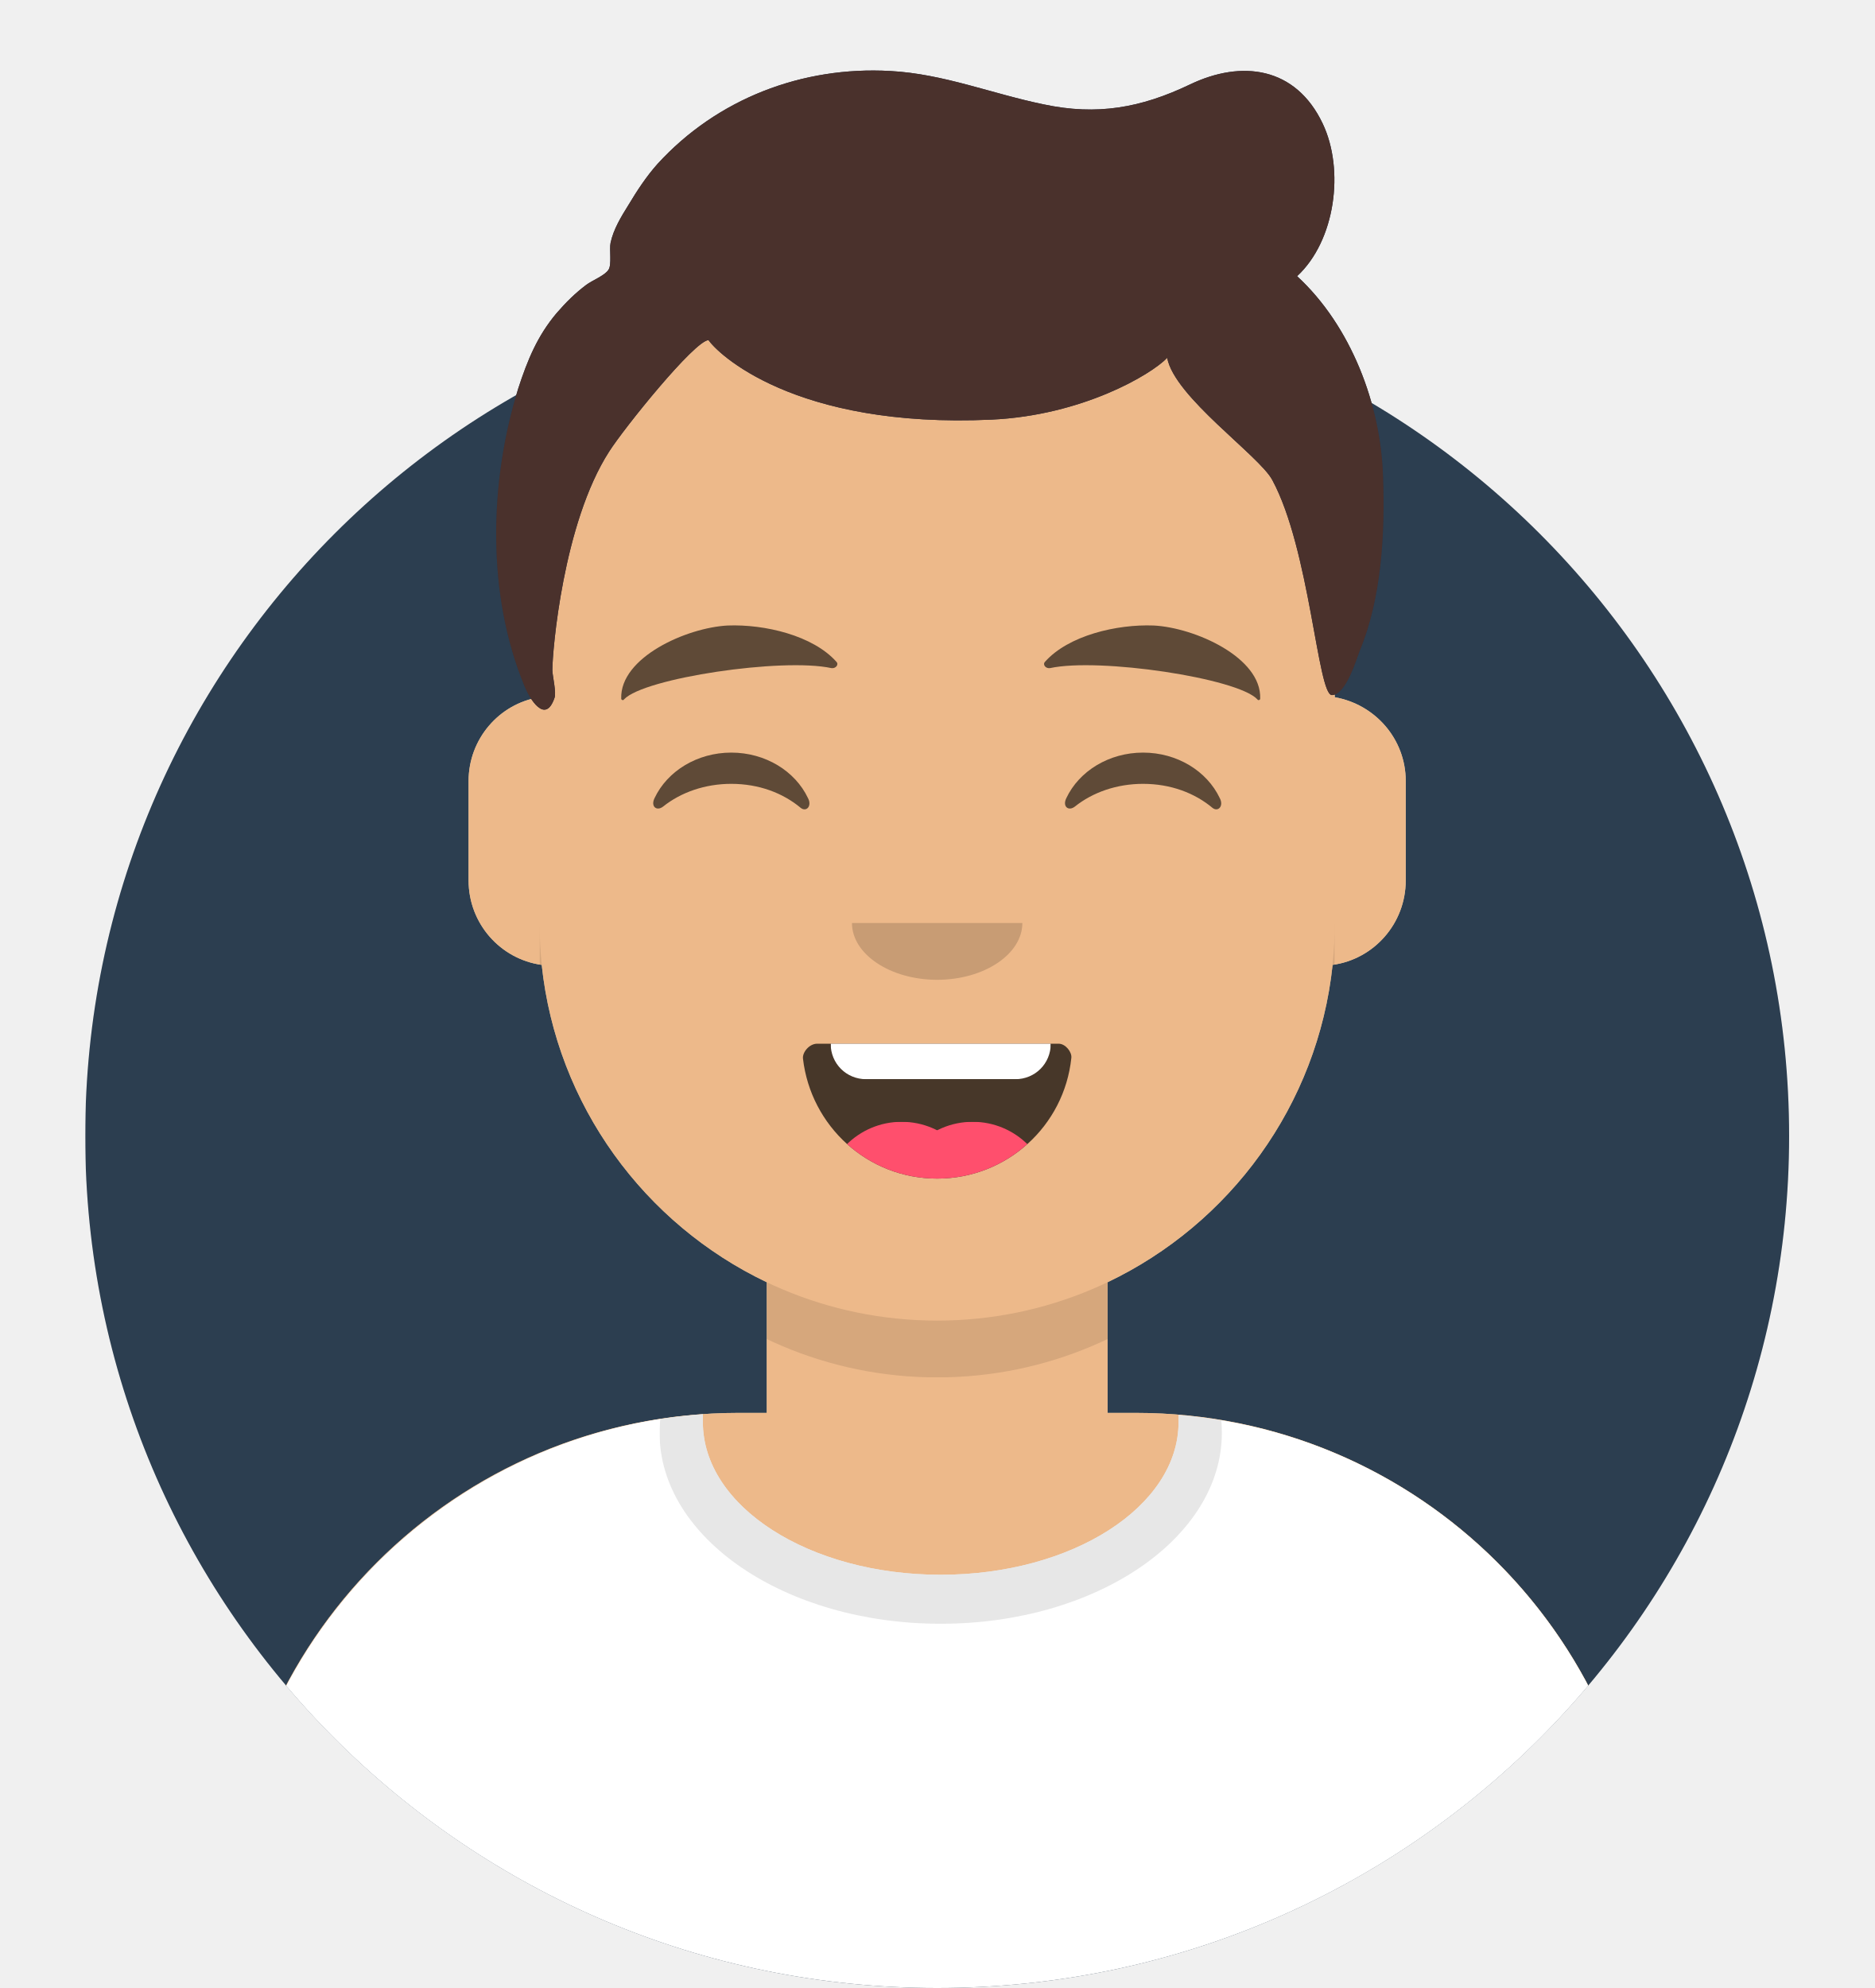
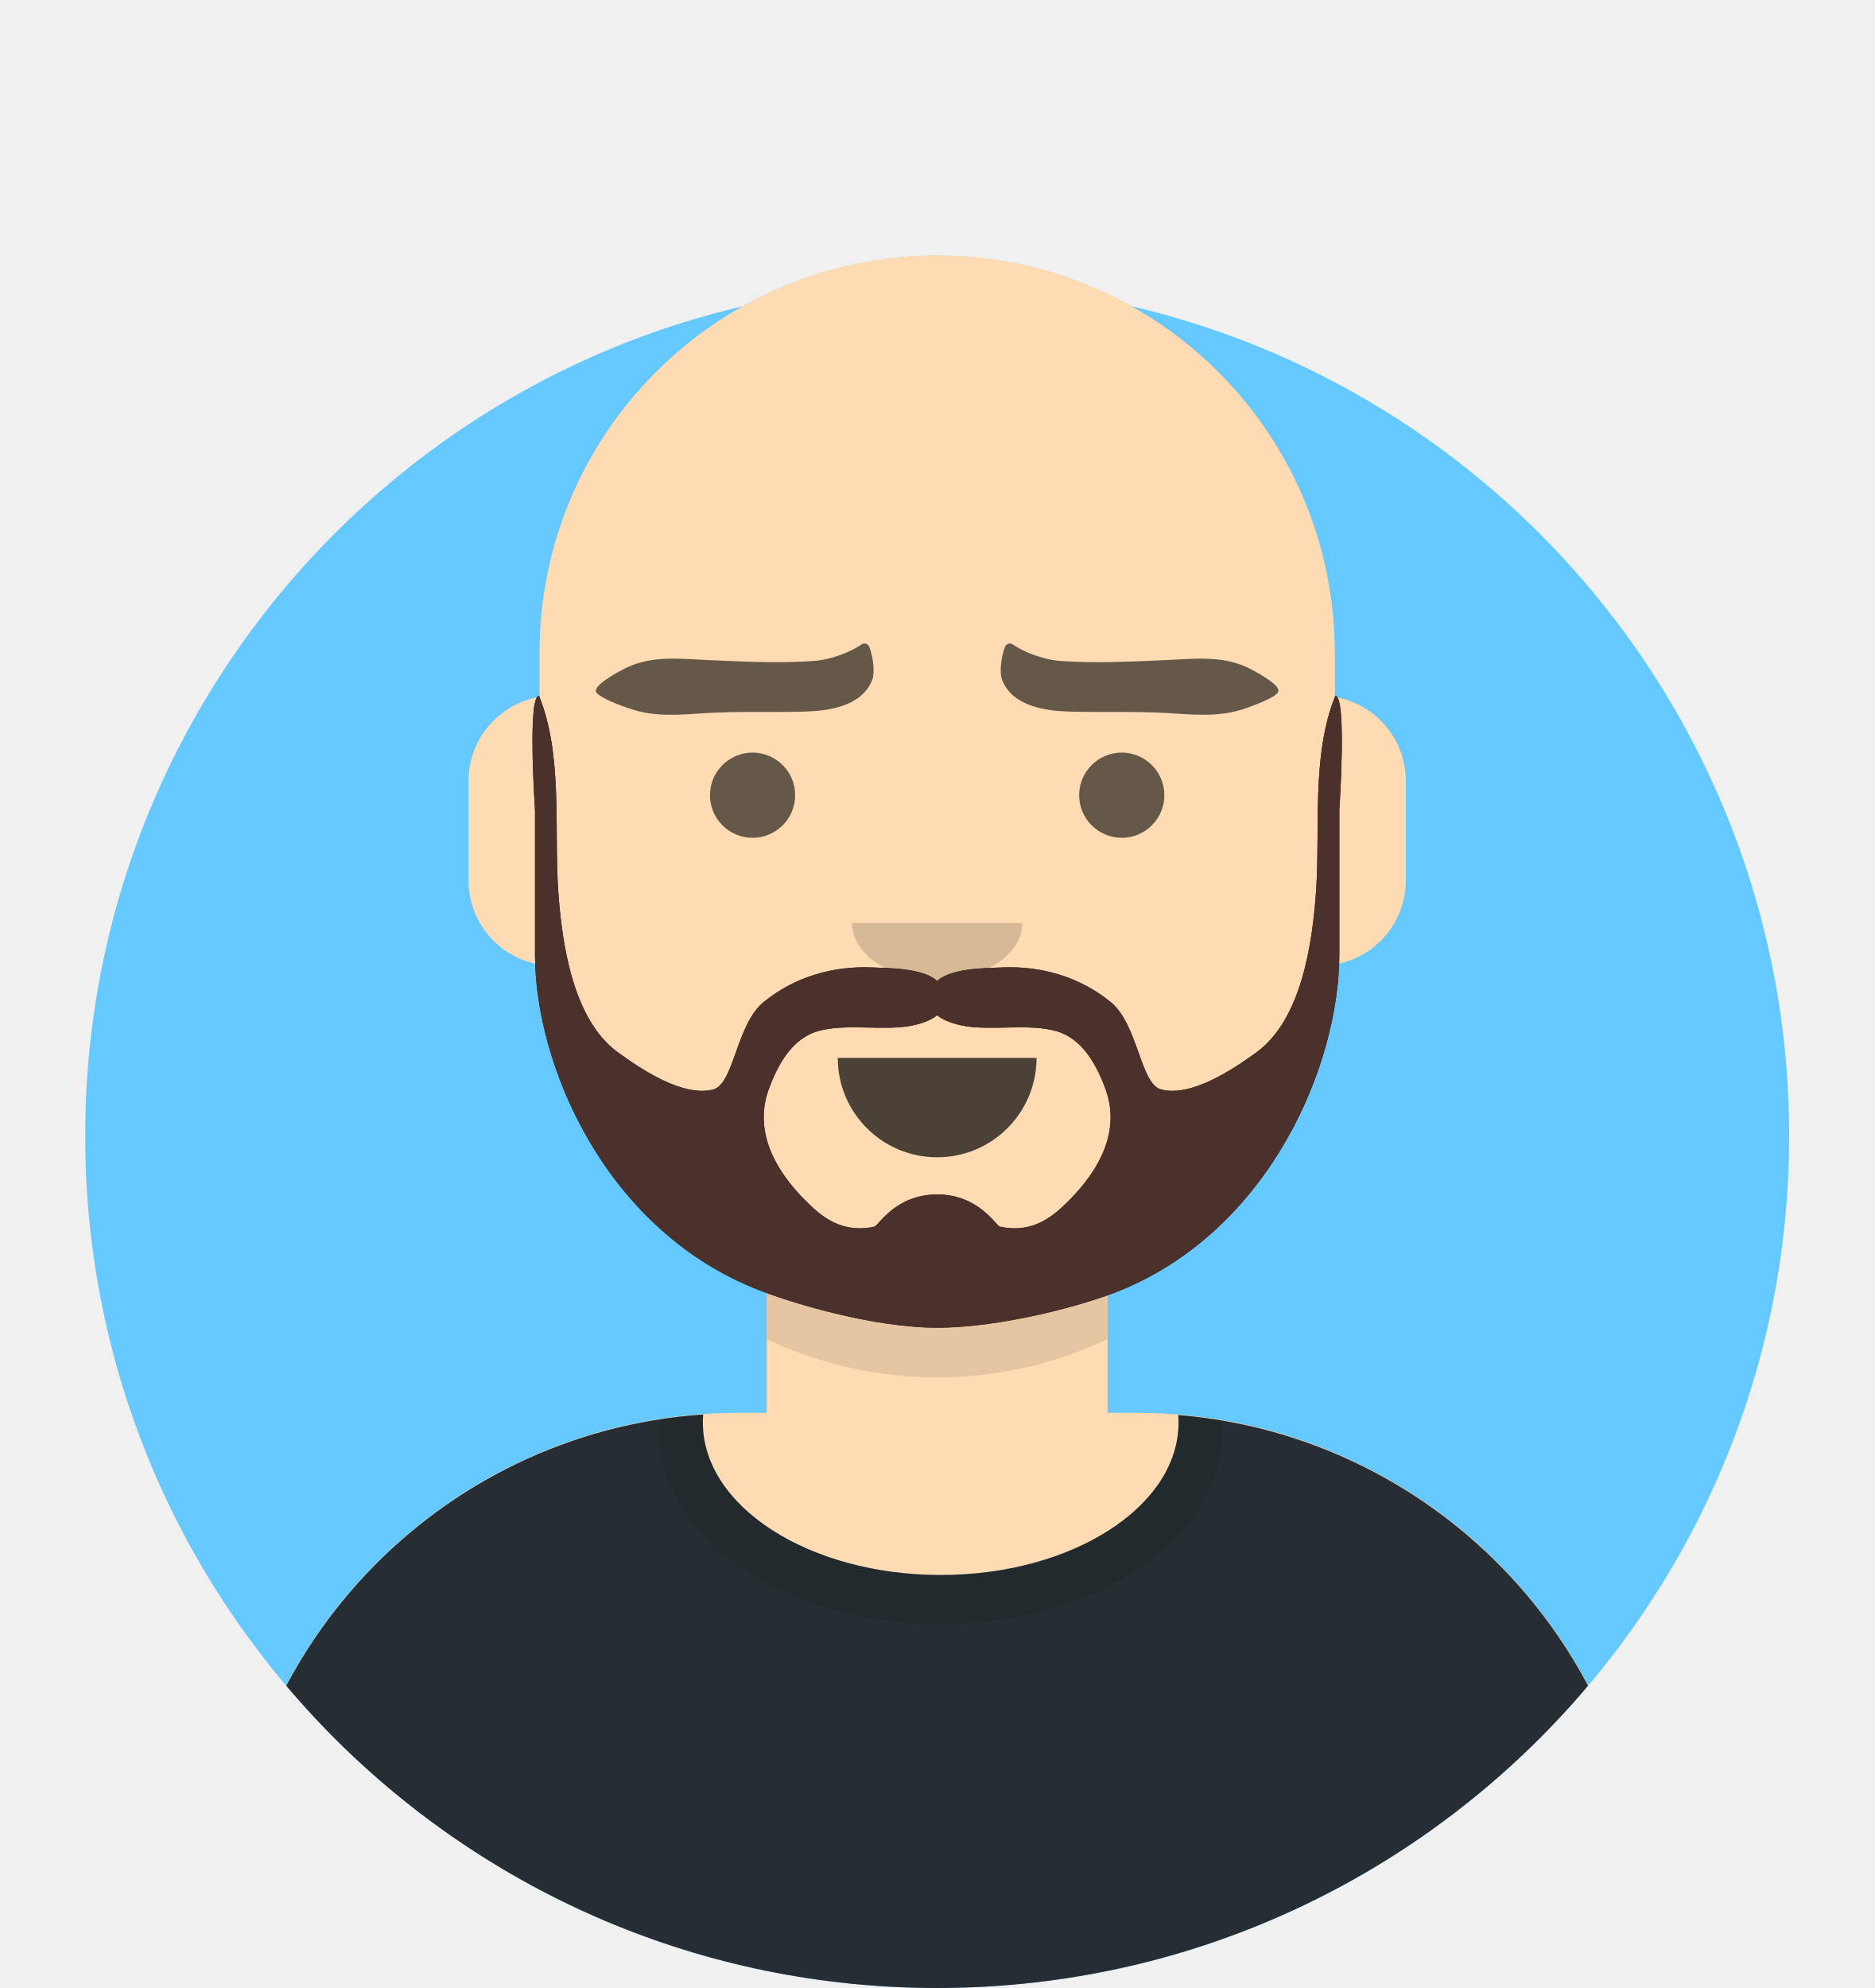
- <svg xmlns="http://www.w3.org/2000/svg" version="1.1" id="Layer_1" x="0px" y="0px" viewBox="0 0 264 280" style="enable-background:new 0 0 264 280;" xml:space="preserve">
-   <style type="text/css">
- 	.st0{fill-rule:evenodd;clip-rule:evenodd;fill:#E6E6E6;}
- 	.st1{filter:url(#Adobe_OpacityMaskFilter);}
- 	.st2{fill-rule:evenodd;clip-rule:evenodd;fill:#FFFFFF;}
- 	.st3{mask:url(#mask-2_1_);}
- 	.st4{fill-rule:evenodd;clip-rule:evenodd;fill:#2C3E50;}
- 	.st5{filter:url(#Adobe_OpacityMaskFilter_1_);}
- 	.st6{mask:url(#mask-4_1_);}
- 	.st7{fill-rule:evenodd;clip-rule:evenodd;fill:#D0C6AC;}
- 	.st8{filter:url(#Adobe_OpacityMaskFilter_2_);}
- 	.st9{mask:url(#mask-6_1_);}
- 	.st10{fill-rule:evenodd;clip-rule:evenodd;fill:#EDB98A;}
- 	.st11{filter:url(#Adobe_OpacityMaskFilter_3_);}
- 	.st12{mask:url(#mask-6_2_);fill-rule:evenodd;clip-rule:evenodd;fill-opacity:0.1;}
- 	.st13{filter:url(#Adobe_OpacityMaskFilter_4_);}
- 	.st14{mask:url(#react-mask-952_1_);}
- 	.st15{filter:url(#Adobe_OpacityMaskFilter_5_);}
- 	.st16{opacity:0.6;mask:url(#react-mask-952_2_);}
- 	.st17{fill-rule:evenodd;clip-rule:evenodd;fill-opacity:0.16;}
- 	.st18{fill-rule:evenodd;clip-rule:evenodd;fill-opacity:0.7;}
- 	.st19{filter:url(#Adobe_OpacityMaskFilter_6_);}
- 	.st20{mask:url(#react-mask-934_1_);fill-rule:evenodd;clip-rule:evenodd;fill:#FFFFFF;}
- 	.st21{filter:url(#Adobe_OpacityMaskFilter_7_);}
- 	.st22{mask:url(#react-mask-934_2_);}
- 	.st23{fill-rule:evenodd;clip-rule:evenodd;fill:#FF4F6D;}
- 	.st24{fill-rule:evenodd;clip-rule:evenodd;fill-opacity:0.6;}
- 	.st25{filter:url(#Adobe_OpacityMaskFilter_8_);}
- 	.st26{mask:url(#react-mask-925_1_);}
- 	.st27{fill-rule:evenodd;clip-rule:evenodd;fill:#28354B;}
- 	.st28{filter:url(#Adobe_OpacityMaskFilter_9_);}
- 	.st29{mask:url(#react-mask-924_1_);}
- 	.st30{fill-rule:evenodd;clip-rule:evenodd;fill:#4A312C;}
- </style>
-   <g>
-     <g transform="translate(-825, -1100)">
+ <svg xmlns="http://www.w3.org/2000/svg" xmlns:xlink="http://www.w3.org/1999/xlink" width="264px" height="280px" viewBox="0 0 264 280" version="1.1">
+   <defs>
+     <circle id="path-1" cx="120" cy="120" r="120" />
+     <path d="M12,160 C12,226.274 65.726,280 132,280 C198.274,280 252,226.274 252,160 L264,160 L264,-1.42108547e-14 L-3.19744231e-14,-1.42108547e-14 L-3.19744231e-14,160 L12,160 Z" id="path-3" />
+     <path d="M124,144.611 L124,163 L128,163 L128,163 C167.765,163 200,195.235 200,235 L200,244 L0,244 L0,235 C-4.86974701e-15,195.235 32.235,163 72,163 L72,163 L76,163 L76,144.611 C58.763,136.422 46.372,119.687 44.305,99.881 C38.48,99.058 34,94.052 34,88 L34,74 C34,68.054 38.325,63.118 44,62.166 L44,56 L44,56 C44,25.072 69.072,5.68137151e-15 100,0 L100,0 L100,0 C130.928,-5.68137151e-15 156,25.072 156,56 L156,62.166 C161.675,63.118 166,68.054 166,74 L166,88 C166,94.052 161.52,99.058 155.695,99.881 C153.628,119.687 141.237,136.422 124,144.611 Z" id="path-5" />
+   </defs>
+   <g id="Avataaar" stroke="none" stroke-width="1" fill="none" fill-rule="evenodd">
+     <g transform="translate(-825, -1100)" id="Avataaar/Circle">
      <g transform="translate(825, 1100)">
-         <g id="Circle" transform="translate(12, 40)">
-           <g id="Circle-Background">
-             <circle class="st0" cx="120" cy="120" r="120" />
-           </g>
-           <defs>
-             <filter id="Adobe_OpacityMaskFilter" filterUnits="userSpaceOnUse" x="0" y="0" width="240" height="240">
-               <feColorMatrix type="matrix" values="1 0 0 0 0  0 1 0 0 0  0 0 1 0 0  0 0 0 1 0" />
-             </filter>
-           </defs>
-           <mask maskUnits="userSpaceOnUse" x="0" y="0" width="240" height="240" id="mask-2_1_">
-             <g class="st1">
-               <circle id="path-1_1_" class="st2" cx="120" cy="120" r="120" />
-             </g>
+         <g id="Circle" stroke-width="1" fill-rule="evenodd" transform="translate(12, 40)">
+           <mask id="mask-2" fill="white">
+             <use xlink:href="#path-1" />
          </mask>
-           <g class="st3">
-             <rect class="st4" width="240" height="240" />
+           <use id="Circle-Background" fill="#E6E6E6" xlink:href="#path-1" />
+           <g id="Color/Palette/Blue-01" mask="url(#mask-2)" fill="#65C9FF">
+             <rect id="🖍Color" x="0" y="0" width="240" height="240" />
          </g>
        </g>
-         <g id="Mask">
- 			</g>
-         <defs>
-           <filter id="Adobe_OpacityMaskFilter_1_" filterUnits="userSpaceOnUse" x="-1" y="0" width="265" height="280">
-             <feColorMatrix type="matrix" values="1 0 0 0 0  0 1 0 0 0  0 0 1 0 0  0 0 0 1 0" />
-           </filter>
-         </defs>
-         <mask maskUnits="userSpaceOnUse" x="-1" y="0" width="265" height="280" id="mask-4_1_">
-           <g class="st5">
-             <path id="path-3_1_" class="st2" d="M12,160c0,66.3,53.7,120,120,120s120-53.7,120-120h12V0H0v160H12z" />
-           </g>
+         <mask id="mask-4" fill="white">
+           <use xlink:href="#path-3" />
        </mask>
-         <g id="Avataaar" class="st6">
+         <g id="Mask" />
+         <g id="Avataaar" stroke-width="1" fill-rule="evenodd" mask="url(#mask-4)">
          <g id="Body" transform="translate(32, 36)">
-             <g>
-               <path class="st7" d="M124,144.6V163h4l0,0c39.8,0,72,32.2,72,72v9H0v-9c0-39.8,32.2-72,72-72l0,0h4v-18.4        c-17.2-8.2-29.6-24.9-31.7-44.7C38.5,99.1,34,94.1,34,88V74c0-5.9,4.3-10.9,10-11.8V56l0,0c0-30.9,25.1-56,56-56l0,0l0,0        c30.9,0,56,25.1,56,56v6.2c5.7,1,10,5.9,10,11.8v14c0,6.1-4.5,11.1-10.3,11.9C153.6,119.7,141.2,136.4,124,144.6z" />
-             </g>
-             <defs>
-               <filter id="Adobe_OpacityMaskFilter_2_" filterUnits="userSpaceOnUse" x="-32" y="0" width="264" height="244">
-                 <feColorMatrix type="matrix" values="1 0 0 0 0  0 1 0 0 0  0 0 1 0 0  0 0 0 1 0" />
-               </filter>
-             </defs>
-             <mask maskUnits="userSpaceOnUse" x="-32" y="0" width="264" height="244" id="mask-6_1_">
-               <g class="st8">
-                 <path id="path-5_1_" class="st2" d="M124,144.6V163h4l0,0c39.8,0,72,32.2,72,72v9H0v-9c0-39.8,32.2-72,72-72l0,0h4v-18.4         c-17.2-8.2-29.6-24.9-31.7-44.7C38.5,99.1,34,94.1,34,88V74c0-5.9,4.3-10.9,10-11.8V56l0,0c0-30.9,25.1-56,56-56l0,0l0,0         c30.9,0,56,25.1,56,56v6.2c5.7,1,10,5.9,10,11.8v14c0,6.1-4.5,11.1-10.3,11.9C153.6,119.7,141.2,136.4,124,144.6z" />
-               </g>
+             <mask id="mask-6" fill="white">
+               <use xlink:href="#path-5" />
            </mask>
-             <g class="st9">
-               <g id="Color" transform="translate(-32, 0)">
-                 <rect class="st10" width="264" height="244" />
+             <use fill="#D0C6AC" xlink:href="#path-5" />
+             <g id="Skin/👶🏽-03-Brown" mask="url(#mask-6)" fill="#FFDBB4">
+               <g transform="translate(-32, 0)" id="Color">
+                 <rect x="0" y="0" width="264" height="244" />
              </g>
            </g>
+             <path d="M156,79 L156,102 C156,132.928 130.928,158 100,158 C69.072,158 44,132.928 44,102 L44,79 L44,94 C44,124.928 69.072,150 100,150 C130.928,150 156,124.928 156,94 L156,79 Z" id="Neck-Shadow" fill-opacity="0.1" fill="#000000" mask="url(#mask-6)" />
+           </g>
+           <g id="Clothing/Shirt-Crew-Neck" transform="translate(0, 170)">
            <defs>
-               <filter id="Adobe_OpacityMaskFilter_3_" filterUnits="userSpaceOnUse" x="44" y="79" width="112" height="79">
-                 <feColorMatrix type="matrix" values="1 0 0 0 0  0 1 0 0 0  0 0 1 0 0  0 0 0 1 0" />
-               </filter>
+               <path d="M165.96,29.295 C202.936,32.325 232,63.294 232,101.052 L232,110 L32,110 L32,101.052 C32,62.953 61.592,31.765 99.045,29.22 C99.015,29.593 99,29.969 99,30.348 C99,42.211 113.998,51.828 132.5,51.828 C151.002,51.828 166,42.211 166,30.348 C166,29.995 165.987,29.644 165.96,29.295 Z" id="react-path-42" />
            </defs>
-             <mask maskUnits="userSpaceOnUse" x="44" y="79" width="112" height="79" id="mask-6_2_">
-               <g class="st11">
-                 <path id="path-5_2_" class="st2" d="M124,144.6V163h4l0,0c39.8,0,72,32.2,72,72v9H0v-9c0-39.8,32.2-72,72-72l0,0h4v-18.4         c-17.2-8.2-29.6-24.9-31.7-44.7C38.5,99.1,34,94.1,34,88V74c0-5.9,4.3-10.9,10-11.8V56l0,0c0-30.9,25.1-56,56-56l0,0l0,0         c30.9,0,56,25.1,56,56v6.2c5.7,1,10,5.9,10,11.8v14c0,6.1-4.5,11.1-10.3,11.9C153.6,119.7,141.2,136.4,124,144.6z" />
-               </g>
+             <mask id="react-mask-43" fill="white">
+               <use xlink:href="#react-path-42" />
            </mask>
-             <path id="Neck-Shadow" class="st12" d="M156,79v23c0,30.9-25.1,56-56,56s-56-25.1-56-56V79v15c0,30.9,25.1,56,56,56       s56-25.1,56-56V79z" />
-           </g>
-           <g transform="translate(0, 170)">
-             <g id="Clothes">
-               <path class="st0" d="M166,29.3c37,3,66,34,66,71.8v8.9H32v-8.9C32,63,61.6,31.8,99,29.2c0,0.4,0,0.7,0,1.1        c0,11.9,15,21.5,33.5,21.5S166,42.2,166,30.3C166,30,166,29.6,166,29.3z" />
+             <use id="Clothes" fill="#E6E6E6" fill-rule="evenodd" xlink:href="#react-path-42" />
+             <g id="Color/Palette/Gray-01" mask="url(#react-mask-43)" fill-rule="evenodd" fill="#262E33">
+               <rect id="🖍Color" x="0" y="0" width="264" height="110" />
            </g>
-             <defs>
-               <filter id="Adobe_OpacityMaskFilter_4_" filterUnits="userSpaceOnUse" x="0" y="0" width="264" height="110">
-                 <feColorMatrix type="matrix" values="1 0 0 0 0  0 1 0 0 0  0 0 1 0 0  0 0 0 1 0" />
-               </filter>
-             </defs>
-             <mask maskUnits="userSpaceOnUse" x="0" y="0" width="264" height="110" id="react-mask-952_1_">
-               <g class="st13">
-                 <path id="react-path-951_1_" class="st2" d="M166,29.3c37,3,66,34,66,71.8v8.9H32v-8.9C32,63,61.6,31.8,99,29.2         c0,0.4,0,0.7,0,1.1c0,11.9,15,21.5,33.5,21.5S166,42.2,166,30.3C166,30,166,29.6,166,29.3z" />
-               </g>
-             </mask>
-             <g class="st14">
-               <rect class="st2" width="264" height="110" />
-             </g>
-             <defs>
-               <filter id="Adobe_OpacityMaskFilter_5_" filterUnits="userSpaceOnUse" x="92.9" y="4.9" width="79.3" height="53.8">
-                 <feColorMatrix type="matrix" values="1 0 0 0 0  0 1 0 0 0  0 0 1 0 0  0 0 0 1 0" />
-               </filter>
-             </defs>
-             <mask maskUnits="userSpaceOnUse" x="92.9" y="4.9" width="79.3" height="53.8" id="react-mask-952_2_">
-               <g class="st15">
-                 <path id="react-path-951_2_" class="st2" d="M166,29.3c37,3,66,34,66,71.8v8.9H32v-8.9C32,63,61.6,31.8,99,29.2         c0,0.4,0,0.7,0,1.1c0,11.9,15,21.5,33.5,21.5S166,42.2,166,30.3C166,30,166,29.6,166,29.3z" />
-               </g>
-             </mask>
-             <g id="Shadowy" class="st16">
-               <g transform="translate(92, 4)">
-                 <ellipse class="st17" cx="40.5" cy="27.8" rx="39.6" ry="26.9" />
+             <g id="Shadowy" opacity="0.6" stroke-width="1" fill-rule="evenodd" mask="url(#react-mask-43)" fill-opacity="0.16" fill="#000000">
+               <g transform="translate(92, 4)" id="Hola-👋🏼">
+                 <ellipse cx="40.5" cy="27.848" rx="39.635" ry="26.914" />
              </g>
            </g>
          </g>
-           <g id="Face" transform="translate(76, 82)">
-             <g transform="translate(2, 52)">
-               <g id="Mouth">
-                 <path class="st18" d="M35.1,15.1C36.2,24.6,44.2,32,54,32c9.8,0,17.9-7.4,18.9-17c0.1-0.8-0.8-2-1.8-2c-14.9,0-26.3,0-34,0         C36,13,35,14.2,35.1,15.1z" />
-               </g>
-               <defs>
-                 <filter id="Adobe_OpacityMaskFilter_6_" filterUnits="userSpaceOnUse" x="39" y="2" width="31" height="16">
-                   <feColorMatrix type="matrix" values="1 0 0 0 0  0 1 0 0 0  0 0 1 0 0  0 0 0 1 0" />
-                 </filter>
-               </defs>
-               <mask maskUnits="userSpaceOnUse" x="39" y="2" width="31" height="16" id="react-mask-934_1_">
-                 <g class="st19">
-                   <path id="react-path-933_1_" class="st2" d="M35.1,15.1C36.2,24.6,44.2,32,54,32c9.8,0,17.9-7.4,18.9-17          c0.1-0.8-0.8-2-1.8-2c-14.9,0-26.3,0-34,0C36,13,35,14.2,35.1,15.1z" />
-                 </g>
-               </mask>
-               <path id="Teeth" class="st20" d="M44,2h21c2.8,0,5,2.2,5,5v6c0,2.8-2.2,5-5,5H44c-2.8,0-5-2.2-5-5V7C39,4.2,41.2,2,44,2z" />
-               <defs>
-                 <filter id="Adobe_OpacityMaskFilter_7_" filterUnits="userSpaceOnUse" x="38" y="24" width="32" height="22">
-                   <feColorMatrix type="matrix" values="1 0 0 0 0  0 1 0 0 0  0 0 1 0 0  0 0 0 1 0" />
-                 </filter>
-               </defs>
-               <mask maskUnits="userSpaceOnUse" x="38" y="24" width="32" height="22" id="react-mask-934_2_">
-                 <g class="st21">
-                   <path id="react-path-933_2_" class="st2" d="M35.1,15.1C36.2,24.6,44.2,32,54,32c9.8,0,17.9-7.4,18.9-17          c0.1-0.8-0.8-2-1.8-2c-14.9,0-26.3,0-34,0C36,13,35,14.2,35.1,15.1z" />
-                 </g>
-               </mask>
-               <g id="Tongue" class="st22">
-                 <g transform="translate(38, 24)">
-                   <circle class="st23" cx="11" cy="11" r="11" />
-                   <circle class="st23" cx="21" cy="11" r="11" />
-                 </g>
-               </g>
+           <g id="Face" transform="translate(76, 82)" fill="#000000">
+             <g id="Mouth/Default" transform="translate(2, 52)" fill-opacity="0.7">
+               <path d="M40,15 C40,22.732 46.268,29 54,29 L54,29 C61.732,29 68,22.732 68,15" id="Mouth" />
            </g>
-             <g transform="translate(28, 40)">
-               <path id="Nose" class="st17" d="M16,8c0,4.4,5.4,8,12,8l0,0c6.6,0,12-3.6,12-8" />
+             <g id="Nose/Default" transform="translate(28, 40)" fill-opacity="0.16">
+               <path d="M16,8 C16,12.418 21.373,16 28,16 L28,16 C34.627,16 40,12.418 40,8" id="Nose" />
            </g>
-             <g transform="translate(0, 8)">
-               <path id="Squint" class="st24" d="M16.2,22.4C18,18.6,22.2,16,27,16c4.8,0,9,2.6,10.8,6.4c0.6,1.1-0.2,2-1,1.4        c-2.5-2.1-5.9-3.4-9.8-3.4c-3.7,0-7.1,1.2-9.6,3.2C16.5,24.3,15.6,23.6,16.2,22.4z" />
-               <path class="st24" d="M74.2,22.4C76,18.6,80.2,16,85,16c4.8,0,9,2.6,10.8,6.4c0.6,1.1-0.2,2-1,1.4c-2.5-2.1-5.9-3.4-9.8-3.4        c-3.7,0-7.1,1.2-9.6,3.2C74.5,24.3,73.6,23.6,74.2,22.4z" />
+             <g id="Eyes/Default-😀" transform="translate(0, 8)" fill-opacity="0.6">
+               <circle id="Eye" cx="30" cy="22" r="6" />
+               <circle id="Eye" cx="82" cy="22" r="6" />
            </g>
-             <g>
-               <path id="Eyebrow" class="st24" d="M26.5,6.1c-5.8,0.3-15.2,4.5-15,10.3c0,0.2,0.3,0.3,0.4,0.1c2.8-3,22.3-5.9,29.2-4.4        c0.6,0.1,1.1-0.5,0.7-0.9C38.5,7.5,31.7,5.9,26.5,6.1" />
-               <path class="st24" d="M86.5,6.1c5.8,0.3,15.2,4.5,15,10.3c0,0.2-0.3,0.3-0.4,0.1c-2.8-3-22.3-5.9-29.2-4.4        c-0.6,0.1-1.1-0.5-0.7-0.9C74.5,7.5,81.3,5.9,86.5,6.1" />
+             <g id="Eyebrow/Natural/Flat-Natural" fill-opacity="0.6">
+               <path d="M38.569,10.702 C33.587,11.238 28.655,11.134 23.656,11.101 C19.823,11.076 15.92,10.689 12.325,12.509 C11.636,12.857 7.877,14.945 8.003,16.011 C8.104,16.863 12.013,18.064 12.717,18.284 C16.428,19.445 19.924,18.928 23.687,18.57 C28.302,18.132 32.914,18.175 37.532,17.874 C40.642,17.672 45.422,16.977 46.829,13.148 C47.253,11.995 46.815,9.734 46.307,8.506 C46.105,8.018 45.563,7.85 45.169,8.149 C43.756,9.222 40.985,10.443 38.569,10.702" id="Fill-10" transform="translate(27.5, 13.5) rotate(2) translate(-27.5, -13.5) " />
+               <path d="M95.569,10.702 C90.587,11.238 85.655,11.134 80.656,11.101 C76.823,11.076 72.92,10.689 69.325,12.509 C68.636,12.857 64.877,14.945 65.003,16.011 C65.104,16.863 69.013,18.064 69.717,18.284 C73.428,19.445 76.924,18.928 80.687,18.57 C85.302,18.132 89.914,18.175 94.532,17.874 C97.642,17.672 102.422,16.977 103.829,13.148 C104.253,11.995 103.815,9.734 103.307,8.506 C103.105,8.018 102.563,7.85 102.169,8.149 C100.756,9.222 97.985,10.443 95.569,10.702" id="Fill-10" transform="translate(84.5, 13.5) scale(-1, 1) rotate(2) translate(-84.5, -13.5) " />
            </g>
          </g>
-           <g id="Top">
+           <g id="Top" stroke-width="1" fill-rule="evenodd">
            <defs>
-               <filter id="Adobe_OpacityMaskFilter_8_" filterUnits="userSpaceOnUse" x="-1" y="0" width="264" height="280">
-                 <feColorMatrix type="matrix" values="1 0 0 0 0  0 1 0 0 0  0 0 1 0 0  0 0 0 1 0" />
+               <rect id="react-path-14" x="0" y="0" width="264" height="280" />
+               <filter x="-0.8%" y="-2.0%" width="101.5%" height="108.0%" filterUnits="objectBoundingBox" id="react-filter-12">
+                 <feOffset dx="0" dy="2" in="SourceAlpha" result="shadowOffsetOuter1" />
+                 <feColorMatrix values="0 0 0 0 0   0 0 0 0 0   0 0 0 0 0  0 0 0 0.16 0" type="matrix" in="shadowOffsetOuter1" result="shadowMatrixOuter1" />
+                 <feMerge>
+                   <feMergeNode in="shadowMatrixOuter1" />
+                   <feMergeNode in="SourceGraphic" />
+                 </feMerge>
              </filter>
            </defs>
-             <mask maskUnits="userSpaceOnUse" x="-1" y="0" width="264" height="280" id="react-mask-925_1_">
-               <g class="st25">
-                 <rect id="react-path-927_1_" class="st2" width="264" height="280" />
-               </g>
+             <mask id="react-mask-13" fill="white">
+               <use xlink:href="#react-path-14" />
            </mask>
-             <g class="st26">
+             <g id="Mask" />
+             <g id="Top/No-Hair" mask="url(#react-mask-13)">
              <g transform="translate(-1, 0)">
-                 <g id="Short-Hair">
-                   <path class="st27" d="M183.7,38.9c5.4-5,6.7-15,3.6-21.5c-3.8-8-11.4-9-18.7-5.5c-6.9,3.3-13.1,4.4-20.6,2.8          c-7.3-1.5-14.1-4.3-21.6-4.7C114,9.3,102,13.9,93.6,23.1c-1.6,1.8-2.9,3.8-4.1,5.8c-1,1.6-2.1,3.4-2.5,5.3          c-0.2,0.9,0.2,3.1-0.3,3.8c-0.5,0.8-2.3,1.5-3.1,2.1c-1.6,1.2-2.9,2.5-4.2,4c-2.7,3.2-4.1,6.6-5.4,10.6          c-4.1,13.2-4.5,29,0.9,42c0.7,1.7,2.9,5.4,4.2,1.6c0.3-0.7-0.3-3.2-0.3-3.9c0-2.7,1.5-20.7,8-30.8c2.1-3.3,12-15.6,14-15.7          c1.1,1.7,11.9,12.5,39.9,11.2c12.7-0.6,22.4-6.3,24.7-8.7c1,5.5,13,13.8,14.8,17.2c5.3,9.8,6.4,30.3,8.4,30.3          s3.5-5.2,3.9-6.2c3.1-7.4,3.6-16.6,3.3-24.6C195.5,57,191.3,45.9,183.7,38.9z" />
-                 </g>
-                 <defs>
-                   <filter id="Adobe_OpacityMaskFilter_9_" filterUnits="userSpaceOnUse" x="0" y="0" width="264" height="280">
-                     <feColorMatrix type="matrix" values="1 0 0 0 0  0 1 0 0 0  0 0 1 0 0  0 0 0 1 0" />
-                   </filter>
-                 </defs>
-                 <mask maskUnits="userSpaceOnUse" x="0" y="0" width="264" height="280" id="react-mask-924_1_">
-                   <g class="st28">
-                     <path id="react-path-926_1_" class="st2" d="M183.7,38.9c5.4-5,6.7-15,3.6-21.5c-3.8-8-11.4-9-18.7-5.5           c-6.9,3.3-13.1,4.4-20.6,2.8c-7.3-1.5-14.1-4.3-21.6-4.7C114,9.3,102,13.9,93.6,23.1c-1.6,1.8-2.9,3.8-4.1,5.8           c-1,1.6-2.1,3.4-2.5,5.3c-0.2,0.9,0.2,3.1-0.3,3.8c-0.5,0.8-2.3,1.5-3.1,2.1c-1.6,1.2-2.9,2.5-4.2,4           c-2.7,3.2-4.1,6.6-5.4,10.6c-4.1,13.2-4.5,29,0.9,42c0.7,1.7,2.9,5.4,4.2,1.6c0.3-0.7-0.3-3.2-0.3-3.9           c0-2.7,1.5-20.7,8-30.8c2.1-3.3,12-15.6,14-15.7c1.1,1.7,11.9,12.5,39.9,11.2c12.7-0.6,22.4-6.3,24.7-8.7           c1,5.5,13,13.8,14.8,17.2c5.3,9.8,6.4,30.3,8.4,30.3s3.5-5.2,3.9-6.2c3.1-7.4,3.6-16.6,3.3-24.6           C195.5,57,191.3,45.9,183.7,38.9z" />
-                   </g>
-                 </mask>
-                 <g class="st29">
-                   <g transform="translate(0, 0) ">
-                     <rect class="st30" width="264" height="280" />
+                 <g id="Facial-Hair/Beard-Light" transform="translate(49, 72)">
+                   <defs>
+                     <path d="M101.428,98.169 C98.915,100.463 96.237,101.494 92.853,100.773 C92.271,100.649 89.896,96.235 84,96.235 C78.103,96.235 75.729,100.649 75.147,100.773 C71.762,101.494 69.085,100.463 66.571,98.169 C61.846,93.856 57.917,87.908 60.278,81.419 C61.508,78.037 63.51,74.324 67.151,73.246 C71.038,72.096 76.497,73.244 80.415,72.458 C81.684,72.204 83.071,71.751 84,71 C84.929,71.751 86.316,72.204 87.585,72.458 C91.503,73.244 96.961,72.096 100.849,73.246 C104.49,74.324 106.491,78.037 107.722,81.419 C110.083,87.908 106.154,93.856 101.428,98.169 M140.081,26 C136.671,34.4 137.988,44.858 137.357,53.676 C136.844,60.843 135.337,71.586 128.973,76.215 C125.718,78.582 119.794,82.56 115.542,81.45 C112.615,80.686 112.302,72.29 108.455,69.147 C104.092,65.582 98.643,64.016 93.149,64.258 C90.779,64.362 85.984,64.337 84,66.16 C82.016,64.337 77.222,64.362 74.851,64.258 C69.357,64.016 63.908,65.582 59.545,69.147 C55.698,72.29 55.386,80.686 52.458,81.45 C48.206,82.56 42.282,78.582 39.027,76.215 C32.662,71.586 31.156,60.843 30.643,53.676 C30.012,44.858 31.329,34.4 27.919,26 C26.26,26 27.354,42.129 27.354,42.129 L27.354,62.485 C27.386,77.773 36.935,100.655 58.108,109.393 C63.286,111.53 75.015,115 84,115 C92.985,115 104.714,111.86 109.892,109.723 C131.065,100.986 140.614,77.773 140.646,62.485 L140.646,42.129 C140.646,42.129 141.74,26 140.081,26" id="react-path-39" />
+                   </defs>
+                   <mask id="react-mask-38" fill="white">
+                     <use xlink:href="#react-path-39" />
+                   </mask>
+                   <use id="Lite-Beard" fill="#331B0C" fill-rule="evenodd" xlink:href="#react-path-39" />
+                   <g id="Color/Hair/Brown" mask="url(#react-mask-38)" fill="#4A312C">
+                     <g transform="translate(-32, 0)" id="Color">
+                       <rect x="0" y="0" width="264" height="244" />
+                     </g>
                  </g>
                </g>
              </g>
            </g>
          </g>
        </g>
      </g>
    </g>
  </g>
</svg>
